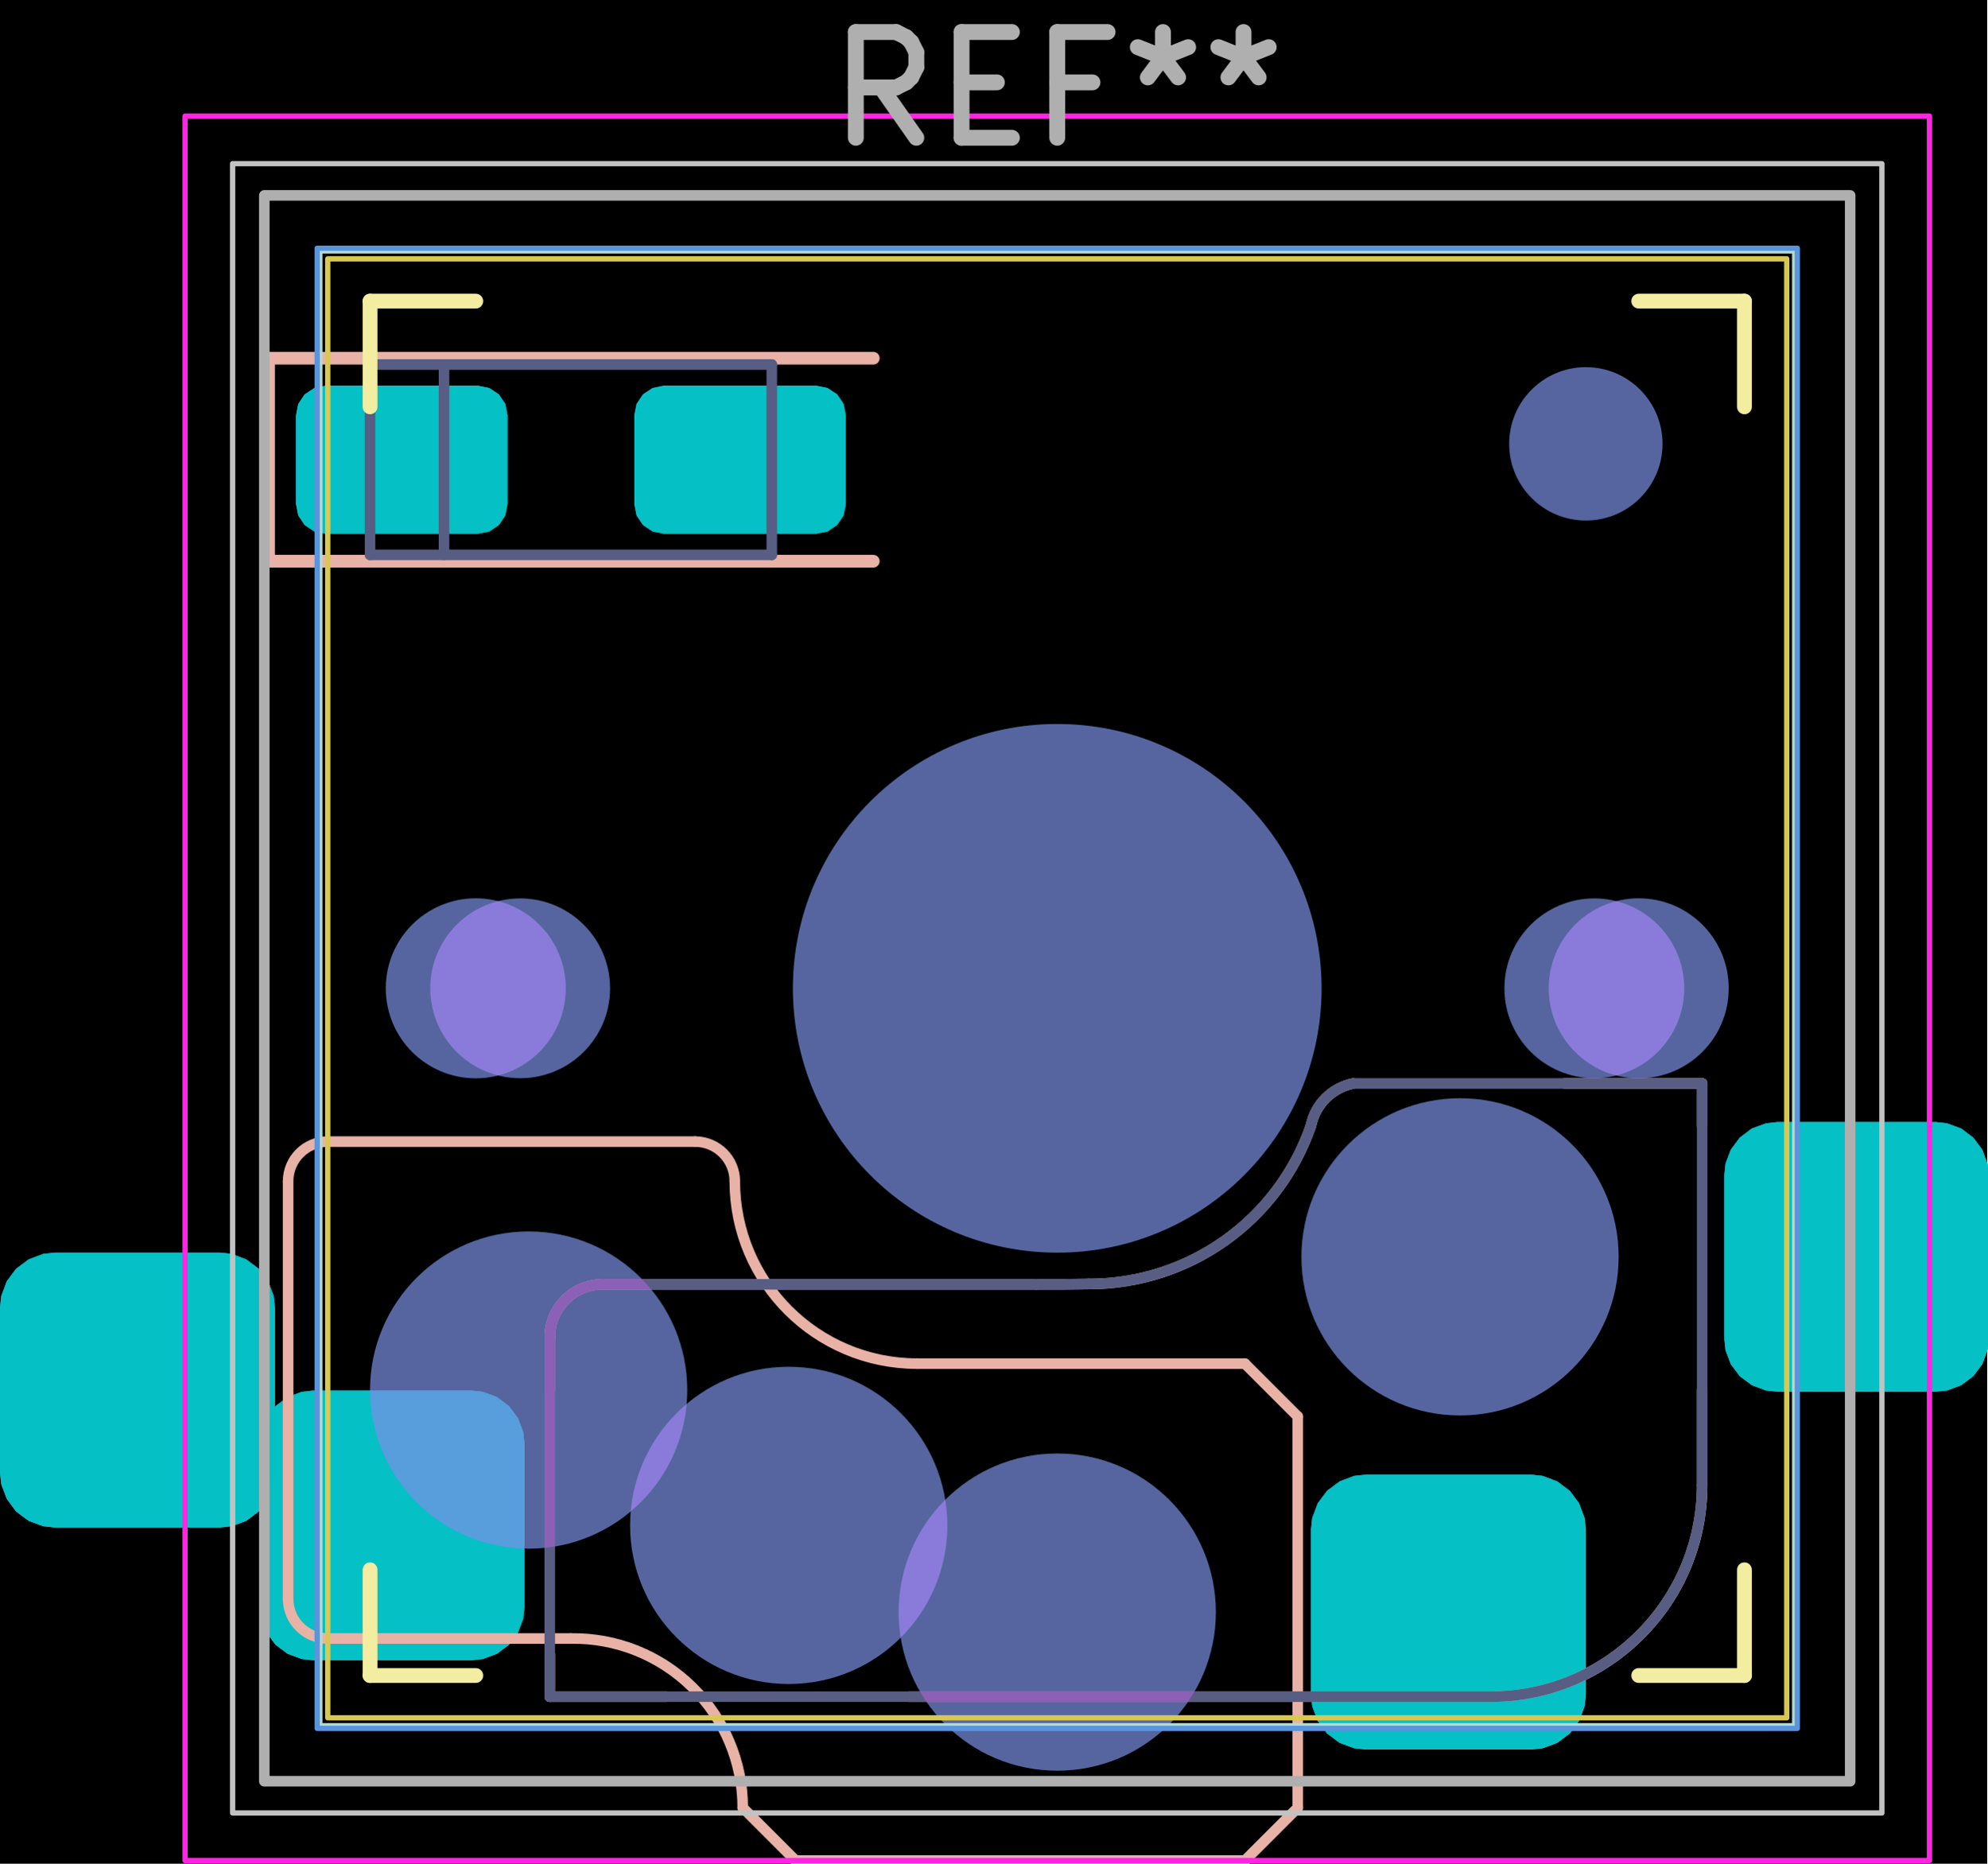
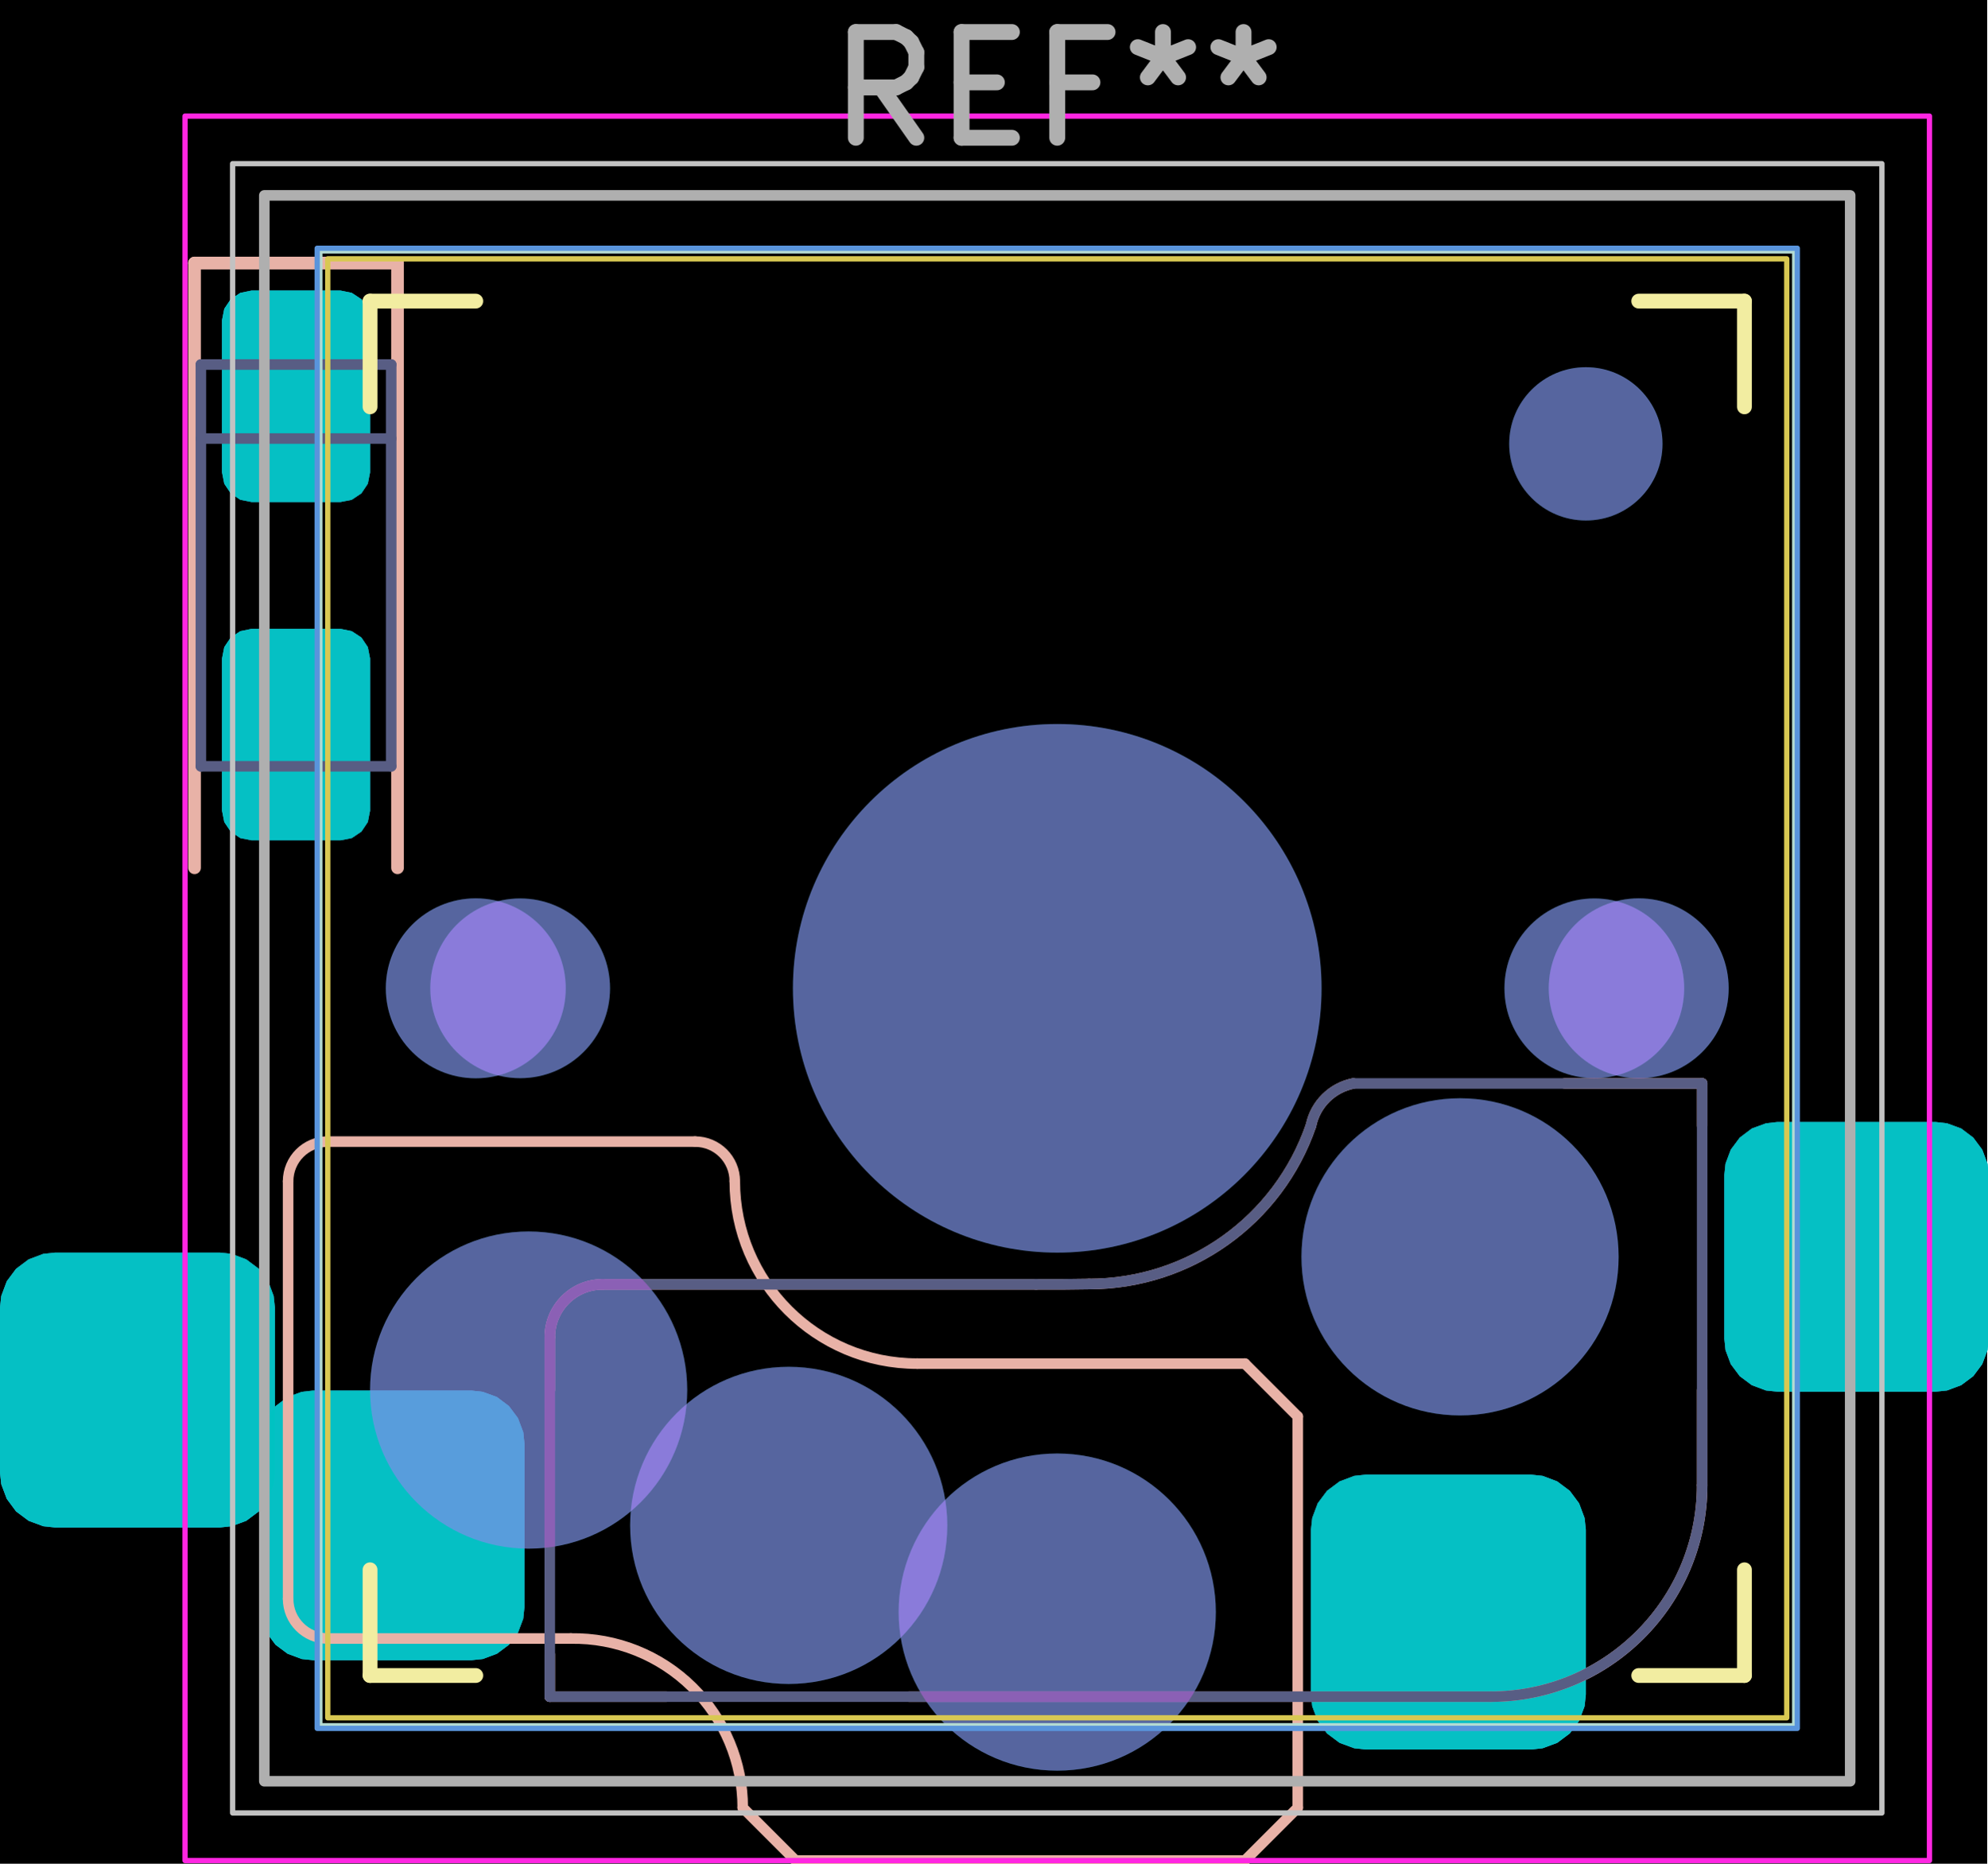
<svg xmlns="http://www.w3.org/2000/svg" version="1.1" width="100%" height="100%" viewBox="0 0 18.796 17.628" preserveAspectRatio="xMidYMid meet">
  <rect width="100%" height="100%" fill="black" />
  <g style="fill:#000000; fill-opacity:1;stroke:#000000; stroke-opacity:1; stroke-linecap:round; stroke-linejoin:round;" transform="translate(0 0) scale(1 1)">
    <path style="fill:#4D7FC4; fill-opacity:1; stroke:none;fill-rule:evenodd;" d="M 12.4,14.468 12.412,14.358 12.464,14.219 12.552,14.101 12.671,14.012 12.809,13.96 12.92,13.948 14.48,13.948 14.591,13.96 14.729,14.012 14.848,14.101 14.936,14.219 14.988,14.358 15,14.468 15,16.028 14.988,16.139 14.936,16.277 14.848,16.396 14.729,16.485 14.591,16.536 14.48,16.548 12.92,16.548 12.809,16.536 12.671,16.485 12.552,16.396 12.464,16.277 12.412,16.139 12.4,16.028 Z" />
    <path style="fill:#4D7FC4; fill-opacity:1; stroke:none;fill-rule:evenodd;" d="M 16.31,11.113 16.321,11.007 16.371,10.874 16.456,10.76 16.57,10.674 16.704,10.625 16.81,10.613 18.31,10.613 18.416,10.625 18.55,10.674 18.664,10.76 18.749,10.874 18.799,11.007 18.81,11.113 18.81,12.663 18.799,12.77 18.749,12.903 18.664,13.017 18.55,13.102 18.416,13.152 18.31,13.163 16.81,13.163 16.704,13.152 16.57,13.102 16.456,13.017 16.371,12.903 16.321,12.77 16.31,12.663 Z" />
    <path style="fill:#4D7FC4; fill-opacity:1; stroke:none;fill-rule:evenodd;" d="M 0,12.368 0.012,12.258 0.064,12.119 0.152,12.001 0.271,11.912 0.409,11.86 0.52,11.848 2.08,11.848 2.191,11.86 2.329,11.912 2.448,12.001 2.536,12.119 2.588,12.258 2.6,12.368 2.6,13.928 2.588,14.039 2.536,14.177 2.448,14.296 2.329,14.385 2.191,14.436 2.08,14.448 0.52,14.448 0.409,14.436 0.271,14.385 0.152,14.296 0.064,14.177 0.012,14.039 0,13.928 Z" />
    <path style="fill:#4D7FC4; fill-opacity:1; stroke:none;fill-rule:evenodd;" d="M 2.46,13.653 2.471,13.547 2.521,13.414 2.606,13.3 2.72,13.214 2.854,13.165 2.96,13.153 4.46,13.153 4.566,13.165 4.7,13.214 4.814,13.3 4.899,13.414 4.949,13.547 4.96,13.653 4.96,15.203 4.949,15.31 4.899,15.443 4.814,15.557 4.7,15.642 4.566,15.692 4.46,15.703 2.96,15.703 2.854,15.692 2.72,15.642 2.606,15.557 2.521,15.443 2.471,15.31 2.46,15.203 Z" />
-     <path style="fill:#4D7FC4; fill-opacity:1; stroke:none;fill-rule:evenodd;" d="M 6,3.928 6.021,3.821 6.082,3.73 6.173,3.67 6.28,3.648 7.72,3.648 7.827,3.67 7.918,3.73 7.979,3.821 8,3.928 8,4.768 7.979,4.875 7.918,4.966 7.827,5.027 7.72,5.048 6.28,5.048 6.173,5.027 6.082,4.966 6.021,4.875 6,4.768 Z" />
-     <path style="fill:#4D7FC4; fill-opacity:1; stroke:none;fill-rule:evenodd;" d="M 2.8,3.928 2.821,3.821 2.882,3.73 2.973,3.67 3.08,3.648 4.52,3.648 4.627,3.67 4.718,3.73 4.779,3.821 4.8,3.928 4.8,4.768 4.779,4.875 4.718,4.966 4.627,5.027 4.52,5.048 3.08,5.048 2.973,5.027 2.882,4.966 2.821,4.875 2.8,4.768 Z" />
+     <path style="fill:#4D7FC4; fill-opacity:1; stroke:none;fill-rule:evenodd;" d="M 2.38,7.948 2.273,7.927 2.182,7.866 2.121,7.775 2.1,7.668 2.1,6.228 2.121,6.121 2.182,6.03 2.273,5.97 2.38,5.948 3.22,5.948 3.327,5.97 3.418,6.03 3.479,6.121 3.5,6.228 3.5,7.668 3.479,7.775 3.418,7.866 3.327,7.927 3.22,7.948 Z" />
+     <path style="fill:#4D7FC4; fill-opacity:1; stroke:none;fill-rule:evenodd;" d="M 2.38,4.748 2.273,4.727 2.182,4.666 2.121,4.575 2.1,4.468 2.1,3.028 2.121,2.921 2.182,2.83 2.273,2.77 2.38,2.748 3.22,2.748 3.327,2.77 3.418,2.83 3.479,2.921 3.5,3.028 3.5,4.468 3.479,4.575 3.418,4.666 3.327,4.727 3.22,4.748 Z" />
  </g>
  <g style="fill:#02FFEE; fill-opacity:0.4; stroke:none;">
    <circle cx="4.5" cy="9.348" r="0.851" />
    <circle cx="4.92" cy="9.348" r="0.85" />
    <circle cx="5" cy="13.148" r="1.5" />
    <circle cx="7.46" cy="14.428" r="1.5" />
    <circle cx="10" cy="9.348" r="2.5" />
    <circle cx="10" cy="15.248" r="1.5" />
    <circle cx="13.81" cy="11.888" r="1.5" />
    <circle cx="15" cy="4.198" r="0.725" />
    <circle cx="15.08" cy="9.348" r="0.85" />
    <circle cx="15.5" cy="9.348" r="0.851" />
    <path style="fill:#02FFEE; fill-opacity:0.4; stroke:none;fill-rule:evenodd;" d="M 12.4,14.468 12.412,14.358 12.464,14.219 12.552,14.101 12.671,14.012 12.809,13.96 12.92,13.948 14.48,13.948 14.591,13.96 14.729,14.012 14.848,14.101 14.936,14.219 14.988,14.358 15,14.468 15,16.028 14.988,16.139 14.936,16.277 14.848,16.396 14.729,16.485 14.591,16.536 14.48,16.548 12.92,16.548 12.809,16.536 12.671,16.485 12.552,16.396 12.464,16.277 12.412,16.139 12.4,16.028 Z" />
    <path style="fill:#02FFEE; fill-opacity:0.4; stroke:none;fill-rule:evenodd;" d="M 16.31,11.113 16.321,11.007 16.371,10.874 16.456,10.76 16.57,10.674 16.704,10.625 16.81,10.613 18.31,10.613 18.416,10.625 18.55,10.674 18.664,10.76 18.749,10.874 18.799,11.007 18.81,11.113 18.81,12.663 18.799,12.77 18.749,12.903 18.664,13.017 18.55,13.102 18.416,13.152 18.31,13.163 16.81,13.163 16.704,13.152 16.57,13.102 16.456,13.017 16.371,12.903 16.321,12.77 16.31,12.663 Z" />
    <path style="fill:#02FFEE; fill-opacity:0.4; stroke:none;fill-rule:evenodd;" d="M 0,12.368 0.012,12.258 0.064,12.119 0.152,12.001 0.271,11.912 0.409,11.86 0.52,11.848 2.08,11.848 2.191,11.86 2.329,11.912 2.448,12.001 2.536,12.119 2.588,12.258 2.6,12.368 2.6,13.928 2.588,14.039 2.536,14.177 2.448,14.296 2.329,14.385 2.191,14.436 2.08,14.448 0.52,14.448 0.409,14.436 0.271,14.385 0.152,14.296 0.064,14.177 0.012,14.039 0,13.928 Z" />
    <path style="fill:#02FFEE; fill-opacity:0.4; stroke:none;fill-rule:evenodd;" d="M 2.46,13.653 2.471,13.547 2.521,13.414 2.606,13.3 2.72,13.214 2.854,13.165 2.96,13.153 4.46,13.153 4.566,13.165 4.7,13.214 4.814,13.3 4.899,13.414 4.949,13.547 4.96,13.653 4.96,15.203 4.949,15.31 4.899,15.443 4.814,15.557 4.7,15.642 4.566,15.692 4.46,15.703 2.96,15.703 2.854,15.692 2.72,15.642 2.606,15.557 2.521,15.443 2.471,15.31 2.46,15.203 Z" />
-     <path style="fill:#02FFEE; fill-opacity:0.4; stroke:none;fill-rule:evenodd;" d="M 6,3.928 6.021,3.821 6.082,3.73 6.173,3.67 6.28,3.648 7.72,3.648 7.827,3.67 7.918,3.73 7.979,3.821 8,3.928 8,4.768 7.979,4.875 7.918,4.966 7.827,5.027 7.72,5.048 6.28,5.048 6.173,5.027 6.082,4.966 6.021,4.875 6,4.768 Z" />
-     <path style="fill:#02FFEE; fill-opacity:0.4; stroke:none;fill-rule:evenodd;" d="M 2.8,3.928 2.821,3.821 2.882,3.73 2.973,3.67 3.08,3.648 4.52,3.648 4.627,3.67 4.718,3.73 4.779,3.821 4.8,3.928 4.8,4.768 4.779,4.875 4.718,4.966 4.627,5.027 4.52,5.048 3.08,5.048 2.973,5.027 2.882,4.966 2.821,4.875 2.8,4.768 Z" />
+     <path style="fill:#02FFEE; fill-opacity:0.4; stroke:none;fill-rule:evenodd;" d="M 2.38,7.948 2.273,7.927 2.182,7.866 2.121,7.775 2.1,7.668 2.1,6.228 2.121,6.121 2.182,6.03 2.273,5.97 2.38,5.948 3.22,5.948 3.327,5.97 3.418,6.03 3.479,6.121 3.5,6.228 3.5,7.668 3.479,7.775 3.418,7.866 3.327,7.927 3.22,7.948 Z" />
+     <path style="fill:#02FFEE; fill-opacity:0.4; stroke:none;fill-rule:evenodd;" d="M 2.38,4.748 2.273,4.727 2.182,4.666 2.121,4.575 2.1,4.468 2.1,3.028 2.121,2.921 2.182,2.83 2.273,2.77 2.38,2.748 3.22,2.748 3.327,2.77 3.418,2.83 3.479,2.921 3.5,3.028 3.5,4.468 3.479,4.575 3.418,4.666 3.327,4.727 3.22,4.748 Z" />
    <path style="fill:#00C2C2; fill-opacity:0.9; stroke:none;fill-rule:evenodd;" d="M 12.4,14.468 12.412,14.358 12.464,14.219 12.552,14.101 12.671,14.012 12.809,13.96 12.92,13.948 14.48,13.948 14.591,13.96 14.729,14.012 14.848,14.101 14.936,14.219 14.988,14.358 15,14.468 15,16.028 14.988,16.139 14.936,16.277 14.848,16.396 14.729,16.485 14.591,16.536 14.48,16.548 12.92,16.548 12.809,16.536 12.671,16.485 12.552,16.396 12.464,16.277 12.412,16.139 12.4,16.028 Z" />
    <path style="fill:#00C2C2; fill-opacity:0.9; stroke:none;fill-rule:evenodd;" d="M 16.31,11.113 16.321,11.007 16.371,10.874 16.456,10.76 16.57,10.674 16.704,10.625 16.81,10.613 18.31,10.613 18.416,10.625 18.55,10.674 18.664,10.76 18.749,10.874 18.799,11.007 18.81,11.113 18.81,12.663 18.799,12.77 18.749,12.903 18.664,13.017 18.55,13.102 18.416,13.152 18.31,13.163 16.81,13.163 16.704,13.152 16.57,13.102 16.456,13.017 16.371,12.903 16.321,12.77 16.31,12.663 Z" />
    <path style="fill:#00C2C2; fill-opacity:0.9; stroke:none;fill-rule:evenodd;" d="M 0,12.368 0.012,12.258 0.064,12.119 0.152,12.001 0.271,11.912 0.409,11.86 0.52,11.848 2.08,11.848 2.191,11.86 2.329,11.912 2.448,12.001 2.536,12.119 2.588,12.258 2.6,12.368 2.6,13.928 2.588,14.039 2.536,14.177 2.448,14.296 2.329,14.385 2.191,14.436 2.08,14.448 0.52,14.448 0.409,14.436 0.271,14.385 0.152,14.296 0.064,14.177 0.012,14.039 0,13.928 Z" />
    <path style="fill:#00C2C2; fill-opacity:0.9; stroke:none;fill-rule:evenodd;" d="M 2.46,13.653 2.471,13.547 2.521,13.414 2.606,13.3 2.72,13.214 2.854,13.165 2.96,13.153 4.46,13.153 4.566,13.165 4.7,13.214 4.814,13.3 4.899,13.414 4.949,13.547 4.96,13.653 4.96,15.203 4.949,15.31 4.899,15.443 4.814,15.557 4.7,15.642 4.566,15.692 4.46,15.703 2.96,15.703 2.854,15.692 2.72,15.642 2.606,15.557 2.521,15.443 2.471,15.31 2.46,15.203 Z" />
-     <path style="fill:#00C2C2; fill-opacity:0.9; stroke:none;fill-rule:evenodd;" d="M 6,3.928 6.021,3.821 6.082,3.73 6.173,3.67 6.28,3.648 7.72,3.648 7.827,3.67 7.918,3.73 7.979,3.821 8,3.928 8,4.768 7.979,4.875 7.918,4.966 7.827,5.027 7.72,5.048 6.28,5.048 6.173,5.027 6.082,4.966 6.021,4.875 6,4.768 Z" />
-     <path style="fill:#00C2C2; fill-opacity:0.9; stroke:none;fill-rule:evenodd;" d="M 2.8,3.928 2.821,3.821 2.882,3.73 2.973,3.67 3.08,3.648 4.52,3.648 4.627,3.67 4.718,3.73 4.779,3.821 4.8,3.928 4.8,4.768 4.779,4.875 4.718,4.966 4.627,5.027 4.52,5.048 3.08,5.048 2.973,5.027 2.882,4.966 2.821,4.875 2.8,4.768 Z" />
+     <path style="fill:#00C2C2; fill-opacity:0.9; stroke:none;fill-rule:evenodd;" d="M 2.38,7.948 2.273,7.927 2.182,7.866 2.121,7.775 2.1,7.668 2.1,6.228 2.121,6.121 2.182,6.03 2.273,5.97 2.38,5.948 3.22,5.948 3.327,5.97 3.418,6.03 3.479,6.121 3.5,6.228 3.5,7.668 3.479,7.775 3.418,7.866 3.327,7.927 3.22,7.948 Z" />
+     <path style="fill:#00C2C2; fill-opacity:0.9; stroke:none;fill-rule:evenodd;" d="M 2.38,4.748 2.273,4.727 2.182,4.666 2.121,4.575 2.1,4.468 2.1,3.028 2.121,2.921 2.182,2.83 2.273,2.77 2.38,2.748 3.22,2.748 3.327,2.77 3.418,2.83 3.479,2.921 3.5,3.028 3.5,4.468 3.479,4.575 3.418,4.666 3.327,4.727 3.22,4.748 Z" />
  </g>
  <g style="fill:none;  stroke:#E8B2A7; stroke-width:0.1; stroke-opacity:1;  stroke-linecap:round; stroke-linejoin:round;">
    <path d="M2.725 15.123 L2.725 11.173 " />
    <path d="M3.1 10.798 L6.575 10.798 " />
    <path d="M3.1 15.498 L5.4 15.498 " />
    <path d="M5.2 13.148 L5.2 12.648 " />
    <path d="M5.2 16.048 L5.2 15.648 " />
    <path d="M5.7 12.148 L9.8 12.148 " />
    <path d="M6.3 16.048 L5.2 16.048 " />
    <path d="M7.525 17.598 L7.025 17.098 " />
    <path d="M8.675 12.898 L11.775 12.898 " />
    <path d="M11.775 17.598 L7.525 17.598 " />
    <path d="M12.275 13.398 L11.775 12.898 " />
    <path d="M12.275 13.398 L12.275 17.098 " />
    <path d="M12.275 17.098 L11.775 17.598 " />
    <path d="M14.1 16.048 L8.6 16.048 " />
    <path d="M16.1 10.248 L14.8 10.248 " />
    <path d="M16.1 10.248 L16.1 10.648 " />
    <path d="M16.1 13.148 L16.1 14.048 " />
    <path d="M3.1 10.798 A0.375 0.375 0.0 0 0 2.725 11.173" />
    <path d="M2.725 15.123 A0.375 0.375 0.0 0 0 3.1 15.498" />
    <path d="M5.7 12.148 A0.5 0.5 0.0 0 0 5.2 12.648" />
    <path d="M7.025 17.098 A1.6 1.6 0.0 0 0 5.4 15.498" />
    <path d="M6.95 11.173 A0.375 0.375 0.0 0 0 6.575 10.798" />
    <path d="M6.95 11.173 A1.725 1.725 0.0 0 0 8.675 12.898" />
    <path d="M9.8 12.148 A21.513 21.513 0.0 0 0 10.3 12.145" />
    <path d="M10.3 12.145 A2.221 2.221 0.0 0 0 12.4 10.647" />
    <path d="M12.8 10.248 A0.51 0.51 0.0 0 0 12.401 10.643" />
    <path d="M14.1 16.048 A2 2 0.0 0 0 16.1 14.048" />
  </g>
  <g style="fill:none;  stroke:#E8B2A7; stroke-width:0.12; stroke-opacity:1;  stroke-linecap:round; stroke-linejoin:round;">
-     <path d="M2.54 3.388 L8.26 3.388 " />
-     <path d="M2.54 5.308 L8.26 5.308 " />
-     <path d="M2.54 3.388 L2.54 5.308 " />
+     <path d="M1.84 2.488 L1.84 8.208 " />
+     <path d="M3.76 2.488 L3.76 8.208 " />
+     <path d="M1.84 2.488 L3.76 2.488 " />
  </g>
  <g style="fill:none;  stroke:#585D84; stroke-width:0.1; stroke-opacity:1;  stroke-linecap:round; stroke-linejoin:round;">
    <path d="M5.2 16.048 L5.2 12.648 " />
    <path d="M5.7 12.148 L9.8 12.148 " />
    <path d="M14.1 16.048 L5.2 16.048 " />
    <path d="M16.1 10.248 L12.8 10.248 " />
    <path d="M16.1 10.248 L16.1 14.048 " />
    <path d="M5.7 12.148 A0.5 0.5 0.0 0 0 5.2 12.648" />
    <path d="M9.8 12.148 A21.513 21.513 0.0 0 0 10.3 12.145" />
    <path d="M10.3 12.145 A2.221 2.221 0.0 0 0 12.4 10.647" />
    <path d="M12.8 10.248 A0.51 0.51 0.0 0 0 12.401 10.643" />
    <path d="M14.1 16.048 A2 2 0.0 0 0 16.1 14.048" />
-     <path d="M3.5 3.448 L7.3 3.448 " />
-     <path d="M7.3 3.448 L7.3 5.248 " />
-     <path d="M7.3 5.248 L3.5 5.248 " />
-     <path d="M3.5 5.248 L3.5 3.448 " />
-     <path d="M4.2 3.448 L4.2 5.248 " />
+     <path d="M1.9 3.448 L1.9 7.248 " />
+     <path d="M1.9 7.248 L3.7 7.248 " />
+     <path d="M3.7 7.248 L3.7 3.448 " />
+     <path d="M3.7 3.448 L1.9 3.448 " />
+     <path d="M1.9 4.148 L3.7 4.148 " />
  </g>
  <g style="fill:#D864FF; fill-opacity:0.4; stroke:none;">
    <circle cx="4.5" cy="9.348" r="0.851" />
    <circle cx="4.92" cy="9.348" r="0.85" />
    <circle cx="5" cy="13.148" r="1.5" />
    <circle cx="7.46" cy="14.428" r="1.5" />
    <circle cx="10" cy="9.348" r="2.5" />
    <circle cx="10" cy="15.248" r="1.5" />
    <circle cx="13.81" cy="11.888" r="1.5" />
    <circle cx="15" cy="4.198" r="0.725" />
    <circle cx="15.08" cy="9.348" r="0.85" />
    <circle cx="15.5" cy="9.348" r="0.851" />
  </g>
  <g style="fill:none;  stroke:#F2EDA1; stroke-width:0.14; stroke-opacity:1;  stroke-linecap:round; stroke-linejoin:round;">
    <path d="M3.5 3.848 L3.5 2.848 " />
    <path d="M3.5 15.848 L3.5 14.848 " />
    <path d="M3.5 15.848 L4.5 15.848 " />
    <path d="M4.5 2.848 L3.5 2.848 " />
    <path d="M15.5 15.848 L16.5 15.848 " />
    <path d="M16.5 2.848 L15.5 2.848 " />
    <path d="M16.5 2.848 L16.5 3.848 " />
    <path d="M16.5 14.848 L16.5 15.848 " />
    <path style="fill:none;  stroke:#FF26E2; stroke-width:0.05; stroke-opacity:1;  stroke-linecap:round; stroke-linejoin:round;fill:none" d="M 1.75,1.098 18.25,1.098 18.25,17.598 1.75,17.598 Z" />
  </g>
  <g style="fill:none;  stroke:#AFAFAF; stroke-width:0.15; stroke-opacity:1;  stroke-linecap:round; stroke-linejoin:round;">
    <text x="10" y="1.348" textLength="4.536" font-size="1.333" lengthAdjust="spacingAndGlyphs" text-anchor="middle" opacity="0" stroke-opacity="0">REF**</text>
    <g class="stroked-text">
      <path d="M8.667 1.303 L8.333 0.827 " />
      <path d="M8.095 1.303 L8.095 0.303 " />
      <path d="M8.095 0.303 L8.476 0.303 " />
      <path d="M8.476 0.303 L8.571 0.351 " />
      <path d="M8.571 0.351 L8.619 0.398 " />
      <path d="M8.619 0.398 L8.667 0.494 " />
      <path d="M8.667 0.494 L8.667 0.636 " />
      <path d="M8.667 0.636 L8.619 0.732 " />
      <path d="M8.619 0.732 L8.571 0.779 " />
      <path d="M8.571 0.779 L8.476 0.827 " />
      <path d="M8.476 0.827 L8.095 0.827 " />
      <path d="M9.095 0.779 L9.429 0.779 " />
      <path d="M9.571 1.303 L9.095 1.303 " />
      <path d="M9.095 1.303 L9.095 0.303 " />
      <path d="M9.095 0.303 L9.571 0.303 " />
      <path d="M10.333 0.779 L10 0.779 " />
      <path d="M10 1.303 L10 0.303 " />
      <path d="M10 0.303 L10.476 0.303 " />
      <path d="M11 0.303 L11 0.541 " />
      <path d="M10.762 0.446 L11 0.541 " />
      <path d="M11 0.541 L11.238 0.446 " />
      <path d="M10.857 0.732 L11 0.541 " />
      <path d="M11 0.541 L11.143 0.732 " />
      <path d="M11.762 0.303 L11.762 0.541 " />
      <path d="M11.524 0.446 L11.762 0.541 " />
      <path d="M11.762 0.541 L12 0.446 " />
      <path d="M11.619 0.732 L11.762 0.541 " />
      <path d="M11.762 0.541 L11.905 0.732 " />
    </g>
    <path style="fill:none;  stroke:#AFAFAF; stroke-width:0.1; stroke-opacity:1;  stroke-linecap:round; stroke-linejoin:round;fill:none" d="M 2.5,1.848 17.5,1.848 17.5,16.848 2.5,16.848 Z" />
    <path style="fill:none;  stroke:#D8C852; stroke-width:0.05; stroke-opacity:1;  stroke-linecap:round; stroke-linejoin:round;fill:none" d="M 3.1,2.448 16.9,2.448 16.9,16.248 3.1,16.248 Z" />
    <path style="fill:none;  stroke:#B4DBD2; stroke-width:0.05; stroke-opacity:1;  stroke-linecap:round; stroke-linejoin:round;fill:none" d="M 3.025,2.373 16.975,2.373 16.975,16.323 3.025,16.323 Z" />
    <path style="fill:none;  stroke:#5994DC; stroke-width:0.05; stroke-opacity:1;  stroke-linecap:round; stroke-linejoin:round;fill:none" d="M 3,2.348 17,2.348 17,16.348 3,16.348 Z" />
    <path style="fill:none;  stroke:#C2C2C2; stroke-width:0.05; stroke-opacity:1;  stroke-linecap:round; stroke-linejoin:round;fill:none" d="M 2.2,1.548 17.8,1.548 17.8,17.148 2.2,17.148 Z" />
  </g>
</svg>
